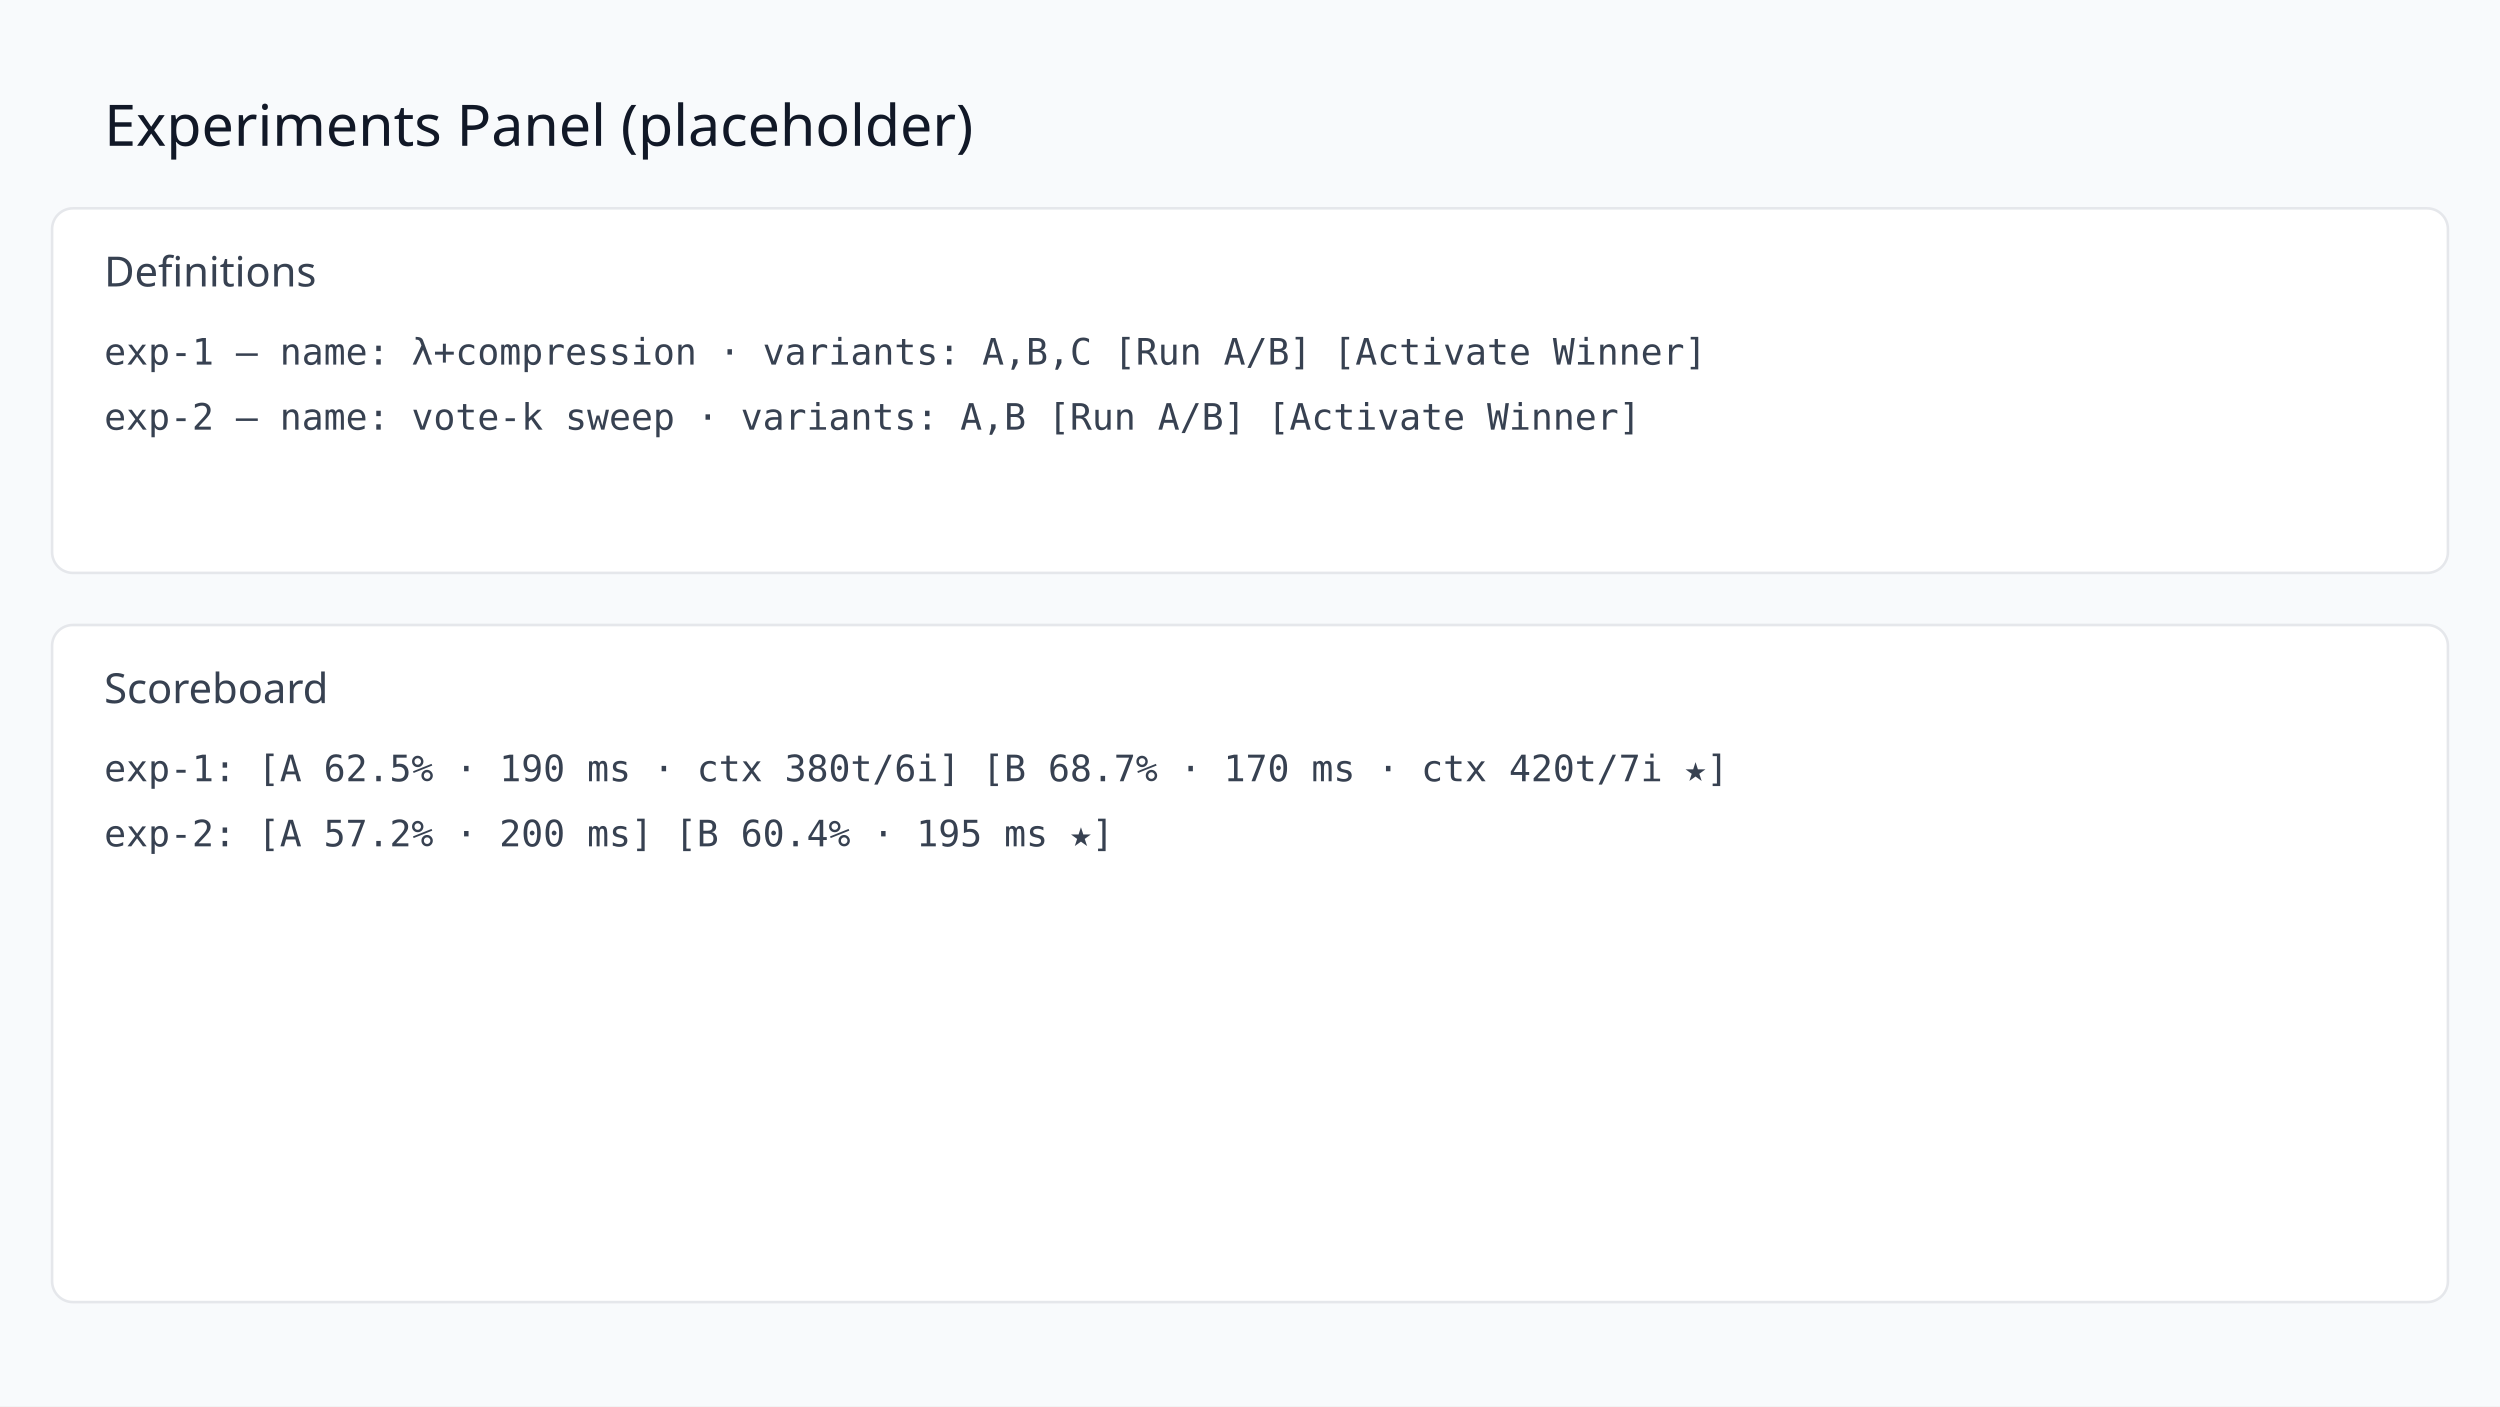
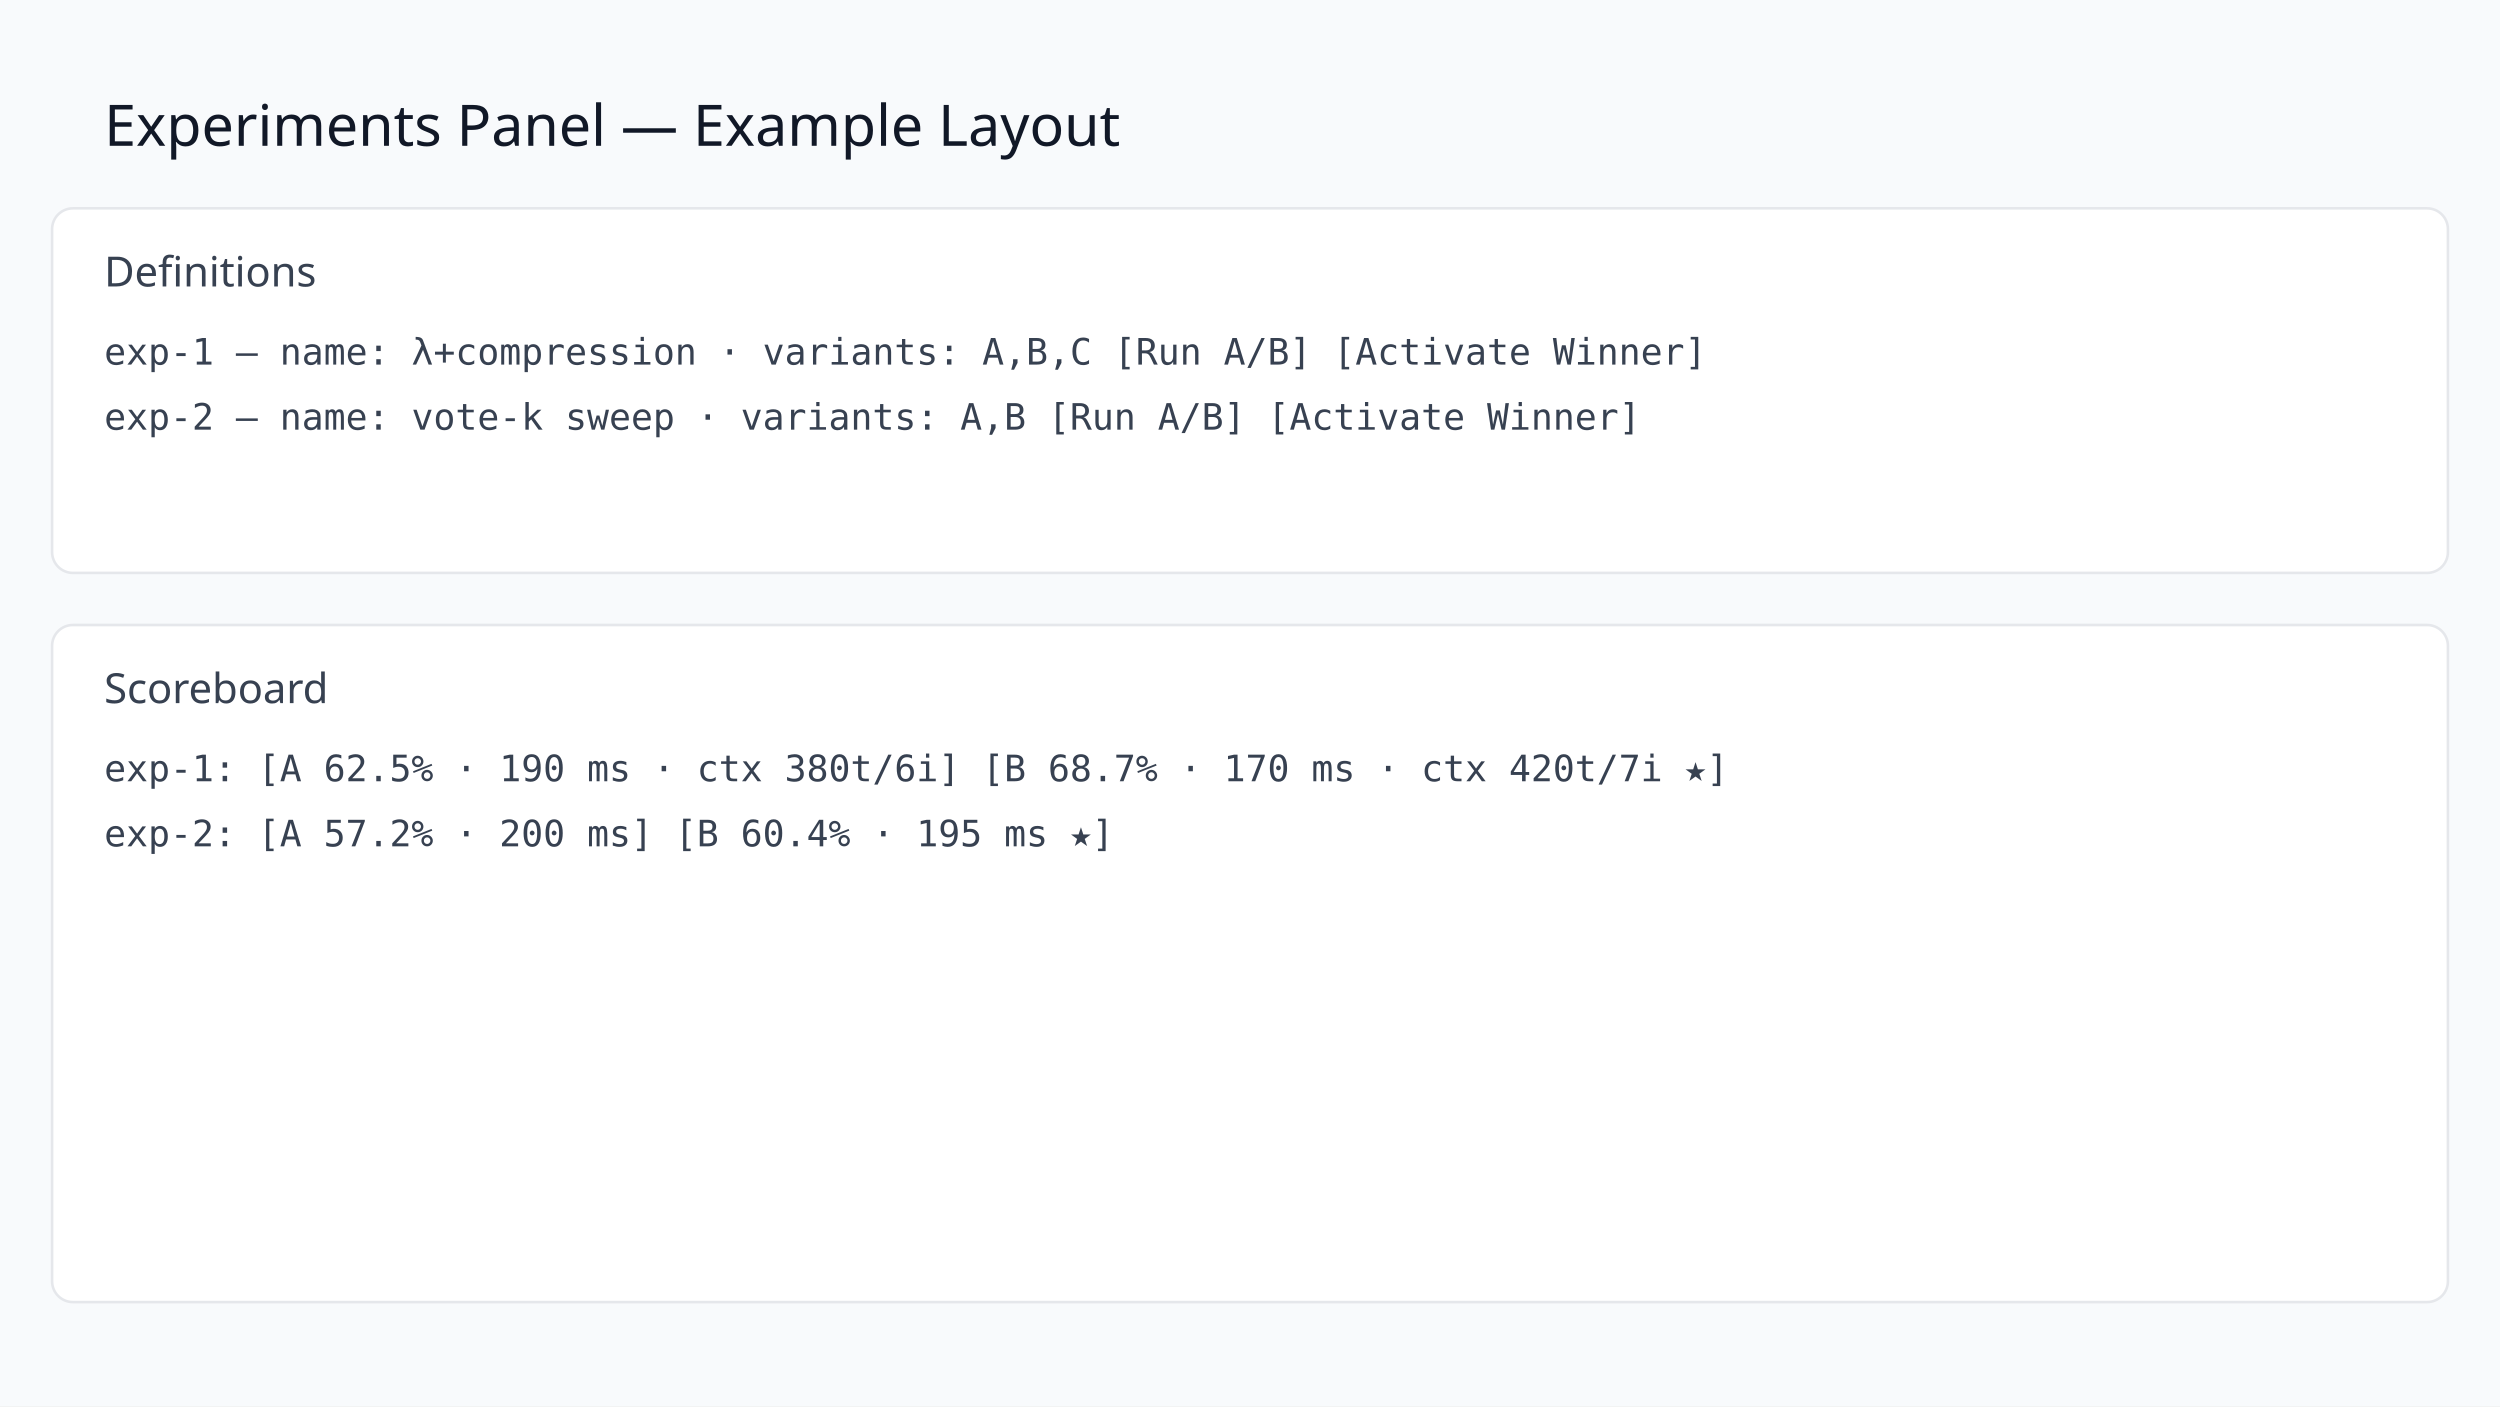
<svg xmlns="http://www.w3.org/2000/svg" width="960" height="540" viewBox="0 0 960 540">
  <rect width="960" height="540" fill="#f8fafc" />
-   <text x="40" y="56" font-family="sans-serif" font-size="22" fill="#111827">Experiments Panel (placeholder)</text>
+   <text x="40" y="56" font-family="sans-serif" font-size="22" fill="#111827">Experiments Panel — Example Layout</text>
  <rect x="20" y="80" width="920" height="140" fill="#ffffff" stroke="#e5e7eb" rx="8" />
  <text x="40" y="110" font-family="sans-serif" font-size="16" fill="#374151">Definitions</text>
  <text x="40" y="140" font-family="monospace" font-size="14" fill="#374151">exp-1 — name: λ+compression · variants: A,B,C [Run A/B] [Activate Winner]</text>
  <text x="40" y="165" font-family="monospace" font-size="14" fill="#374151">exp-2 — name: vote-k sweep · variants: A,B [Run A/B] [Activate Winner]</text>
  <rect x="20" y="240" width="920" height="260" fill="#ffffff" stroke="#e5e7eb" rx="8" />
  <text x="40" y="270" font-family="sans-serif" font-size="16" fill="#374151">Scoreboard</text>
  <text x="40" y="300" font-family="monospace" font-size="14" fill="#374151">exp-1: [A 62.5% · 190 ms · ctx 380t/6i] [B 68.7% · 170 ms · ctx 420t/7i ★]</text>
  <text x="40" y="325" font-family="monospace" font-size="14" fill="#374151">exp-2: [A 57.2% · 200 ms] [B 60.4% · 195 ms ★]</text>
</svg>
